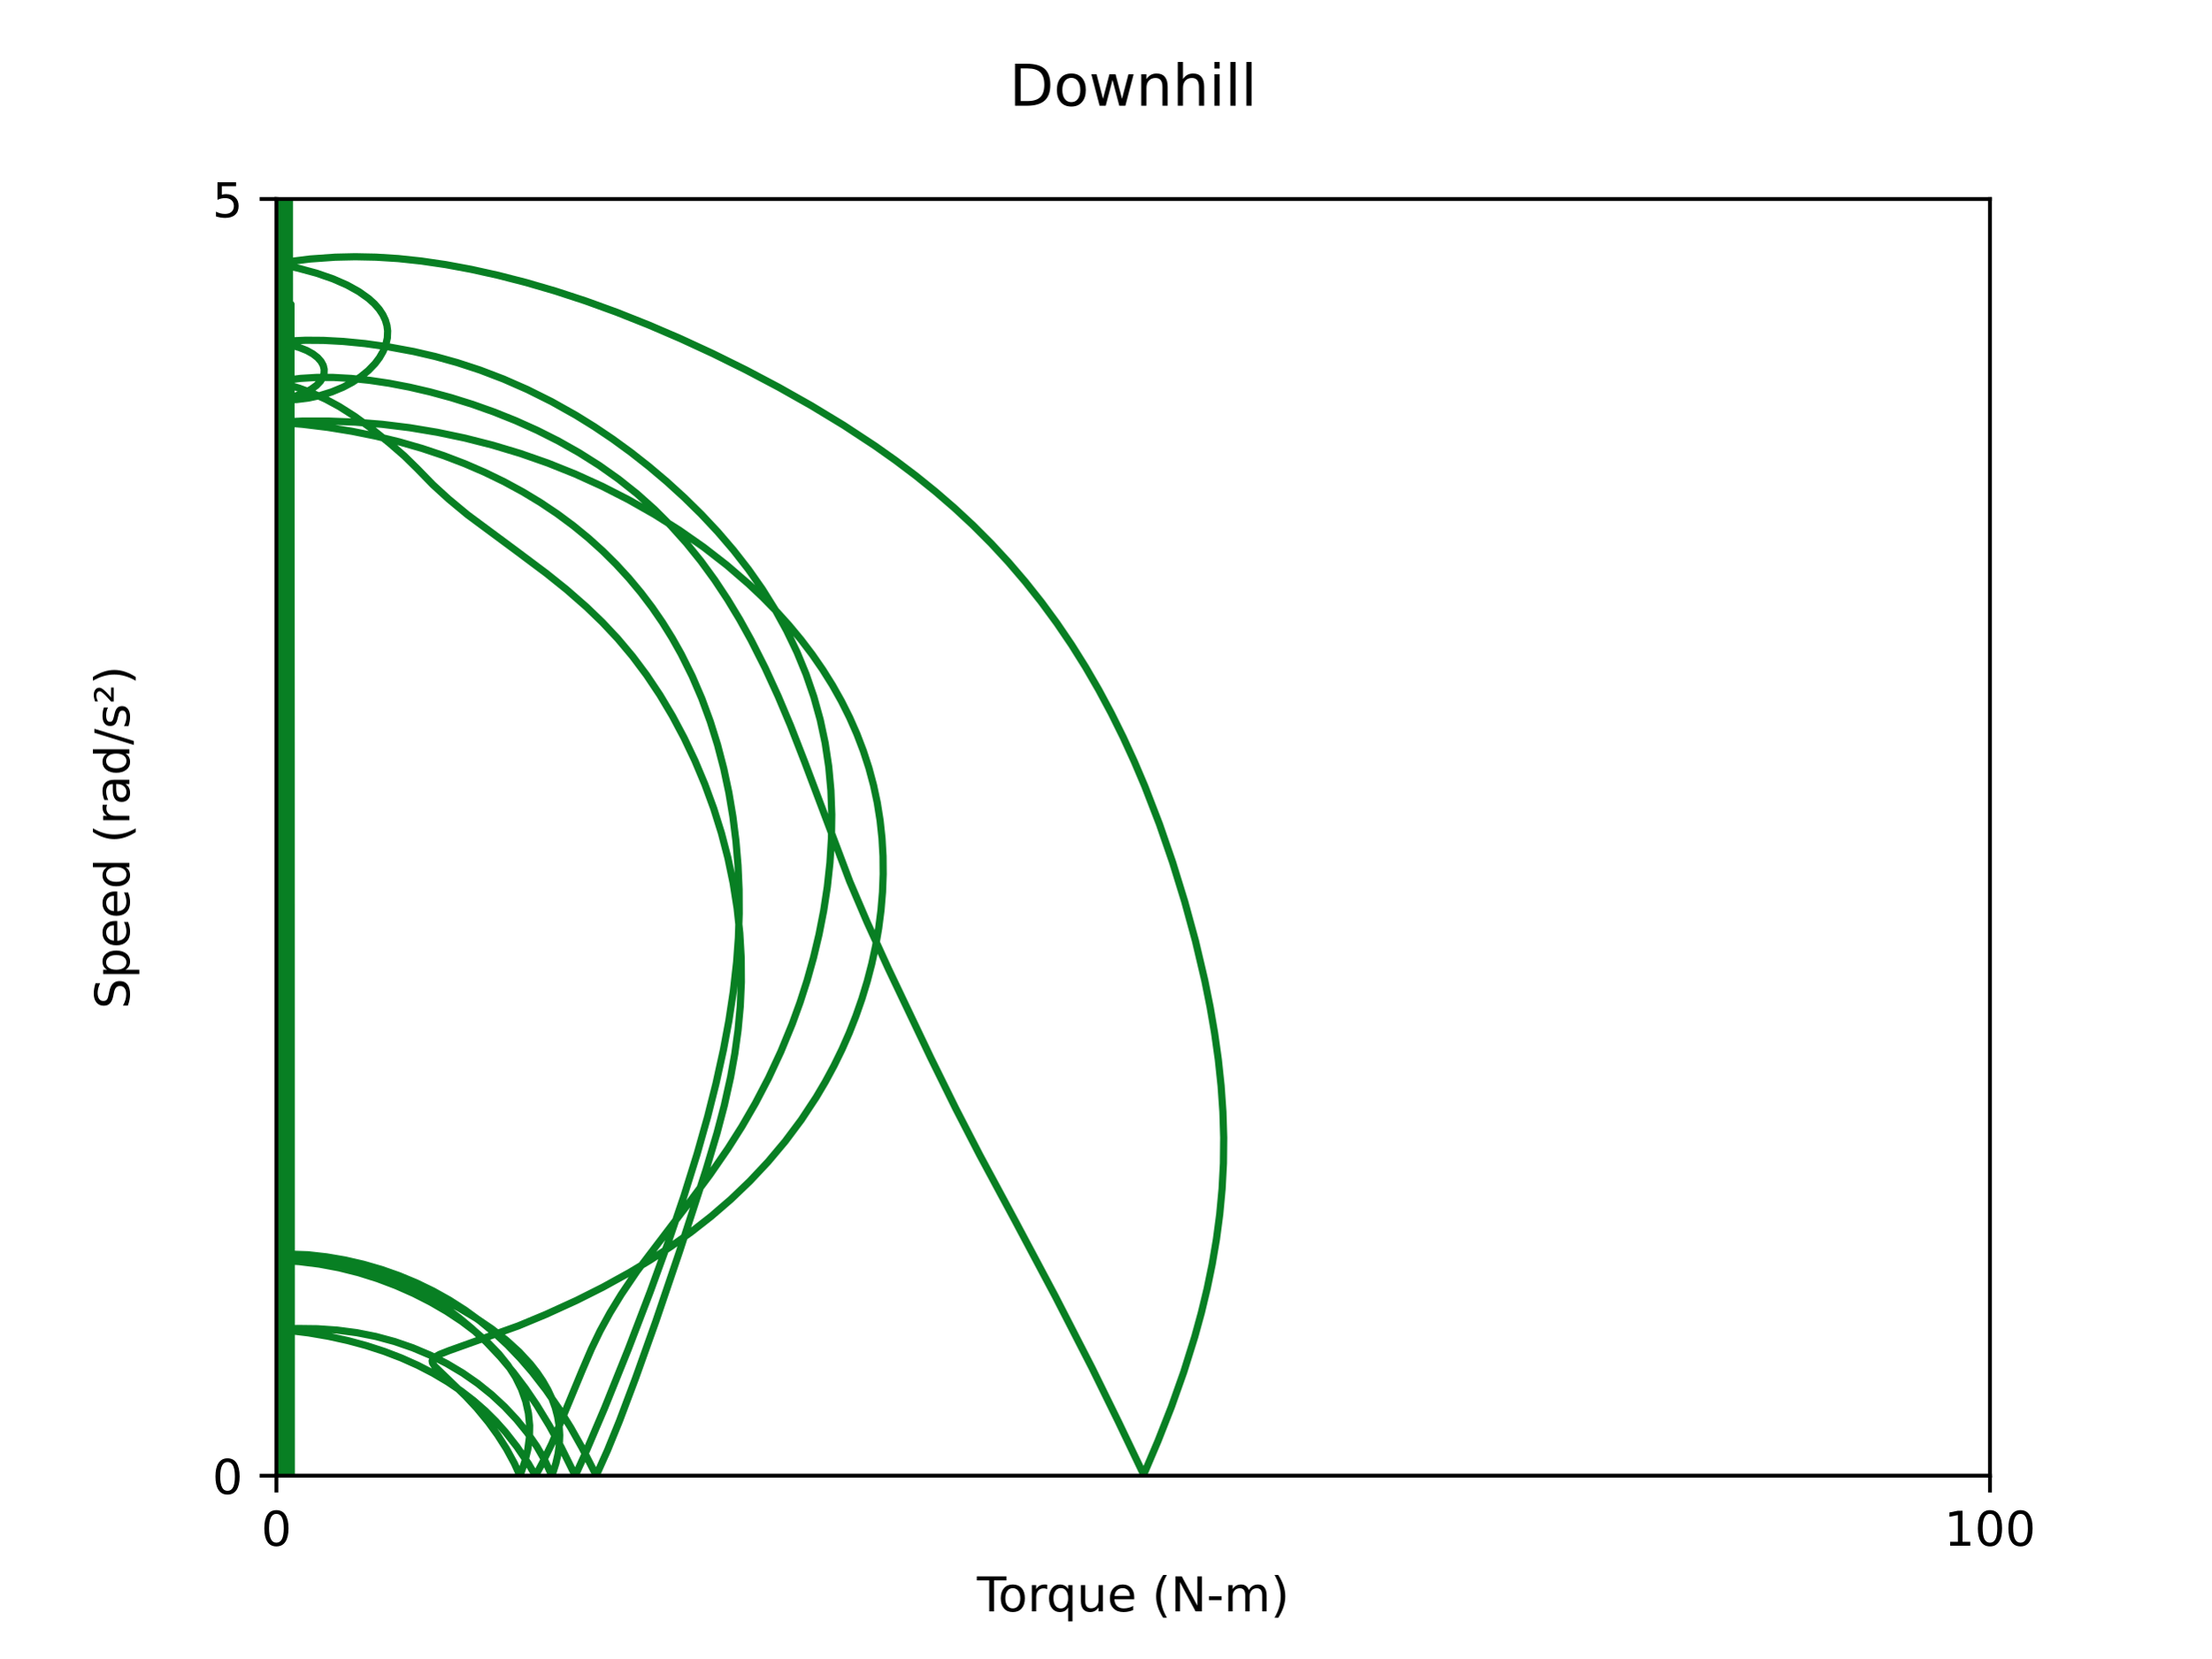
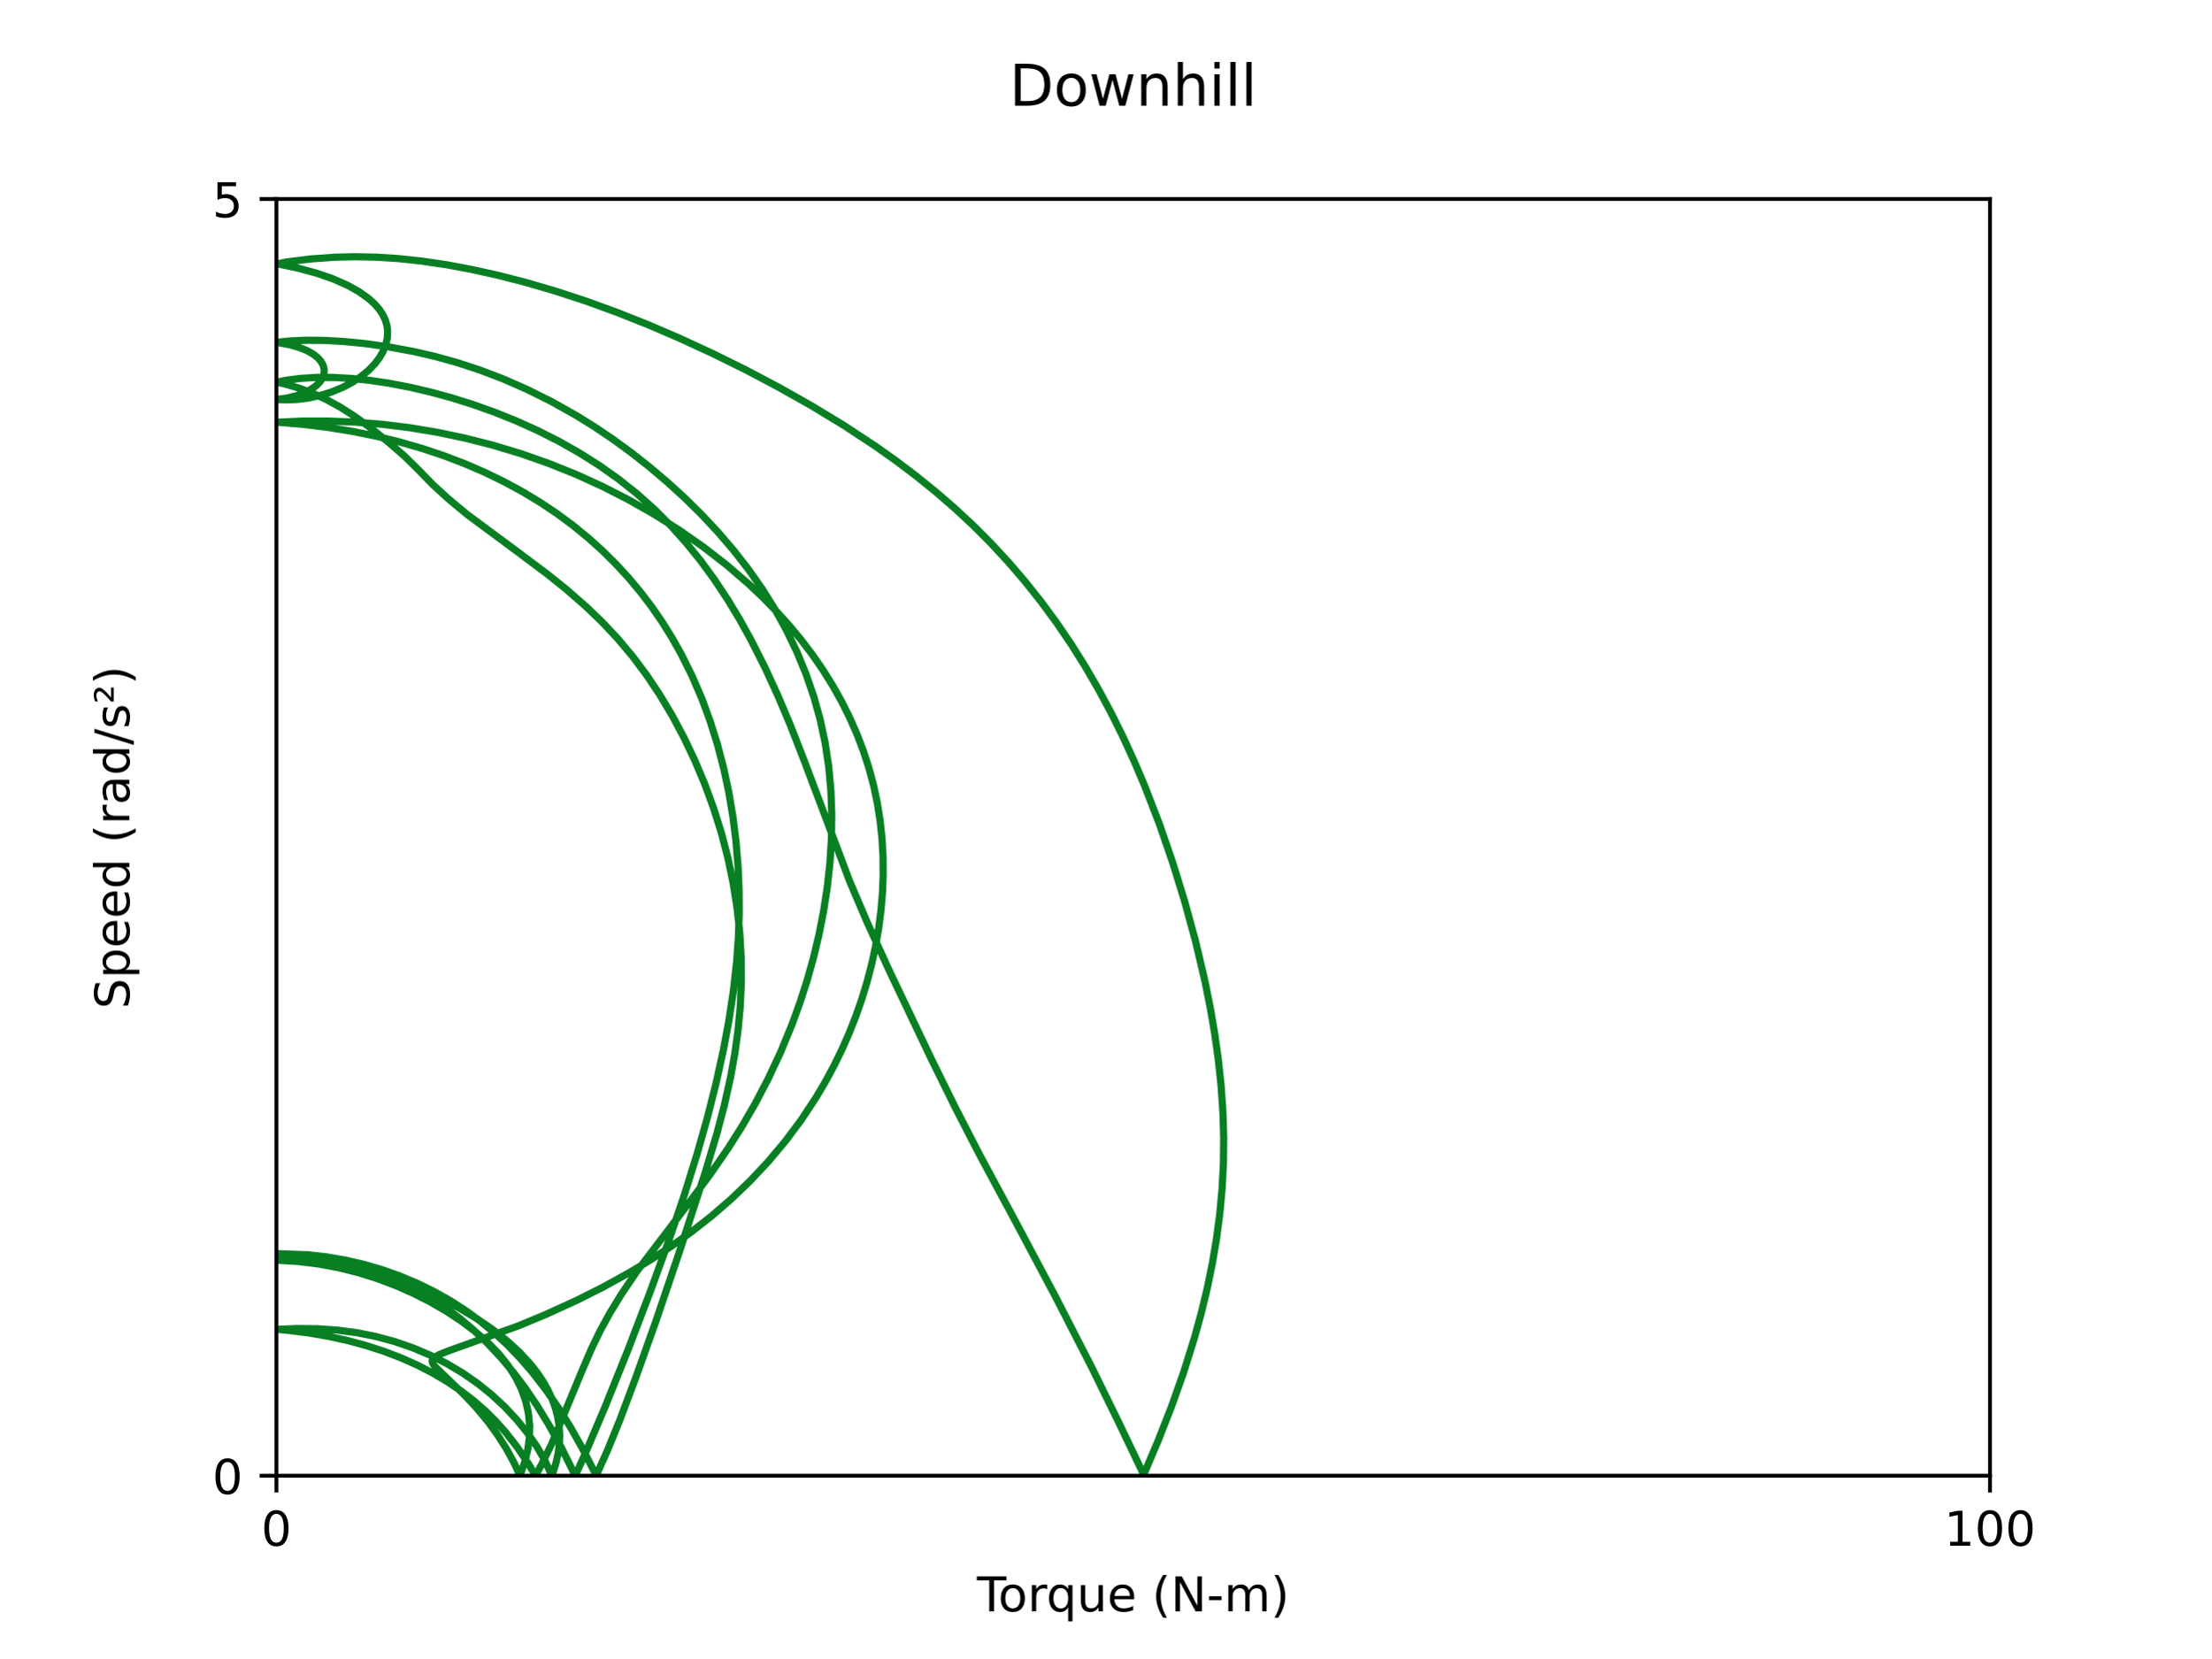
<svg xmlns="http://www.w3.org/2000/svg" xmlns:xlink="http://www.w3.org/1999/xlink" height="345.6pt" version="1.1" viewBox="0 0 460.8 345.6" width="460.8pt">
  <defs>
    <style type="text/css">*{stroke-linecap:butt;stroke-linejoin:round;}</style>
  </defs>
  <g id="figure_1">
    <g id="patch_1">
      <path d="M 0 345.6  L 460.8 345.6  L 460.8 0  L 0 0  z " style="fill:none;" />
    </g>
    <g id="axes_1">
      <g id="patch_2">
        <path d="M 57.6 307.584  L 414.72 307.584  L 414.72 41.472  L 57.6 41.472  z " style="fill:none;" />
      </g>
      <g id="matplotlib.axis_1">
        <g id="xtick_1">
          <g id="line2d_1">
-             <path clip-path="url(#p1ac6d8021a)" d="M 57.6 307.584  L 57.6 41.472  " style="fill:none;stroke:#b0b0b0;stroke-linecap:square;stroke-width:0.8;" />
-           </g>
-           <g id="line2d_2">
            <defs>
-               <path d="M 0 0  L 0 3.5  " id="mf55a0e1615" style="stroke:#000000;stroke-width:0.8;" />
+               <path d="M 0 0  L 0 3.5  " id="m8ea9e31d82" style="stroke:#000000;stroke-width:0.8;" />
            </defs>
            <g>
-               <use style="stroke:#000000;stroke-width:0.8;" x="57.6" xlink:href="#mf55a0e1615" y="307.584" />
+               <use style="stroke:#000000;stroke-width:0.8;" x="57.6" xlink:href="#m8ea9e31d82" y="307.584" />
            </g>
          </g>
          <g id="text_1">
            <g transform="translate(54.41875 322.1824)scale(0.1 -0.1)">
              <defs>
                <path d="M 31.781 66.406  Q 24.172 66.406 20.328 58.906  Q 16.5 51.422 16.5 36.375  Q 16.5 21.391 20.328 13.891  Q 24.172 6.391 31.781 6.391  Q 39.453 6.391 43.281 13.891  Q 47.125 21.391 47.125 36.375  Q 47.125 51.422 43.281 58.906  Q 39.453 66.406 31.781 66.406  z M 31.781 74.219  Q 44.047 74.219 50.516 64.516  Q 56.984 54.828 56.984 36.375  Q 56.984 17.969 50.516 8.266  Q 44.047 -1.422 31.781 -1.422  Q 19.531 -1.422 13.062 8.266  Q 6.594 17.969 6.594 36.375  Q 6.594 54.828 13.062 64.516  Q 19.531 74.219 31.781 74.219  z " id="DejaVuSans-48" />
              </defs>
              <use xlink:href="#DejaVuSans-48" />
            </g>
          </g>
        </g>
        <g id="xtick_2">
-           <g id="line2d_3">
-             <path clip-path="url(#p1ac6d8021a)" d="M 414.72 307.584  L 414.72 41.472  " style="fill:none;stroke:#b0b0b0;stroke-linecap:square;stroke-width:0.8;" />
-           </g>
-           <g id="line2d_4">
+           <g id="line2d_2">
            <g>
-               <use style="stroke:#000000;stroke-width:0.8;" x="414.72" xlink:href="#mf55a0e1615" y="307.584" />
+               <use style="stroke:#000000;stroke-width:0.8;" x="414.72" xlink:href="#m8ea9e31d82" y="307.584" />
            </g>
          </g>
          <g id="text_2">
            <g transform="translate(405.1762 322.1824)scale(0.1 -0.1)">
              <defs>
                <path d="M 12.406 8.297  L 28.516 8.297  L 28.516 63.922  L 10.984 60.406  L 10.984 69.391  L 28.422 72.906  L 38.281 72.906  L 38.281 8.297  L 54.391 8.297  L 54.391 0  L 12.406 0  z " id="DejaVuSans-49" />
              </defs>
              <use xlink:href="#DejaVuSans-49" />
              <use x="63.623" xlink:href="#DejaVuSans-48" />
              <use x="127.246" xlink:href="#DejaVuSans-48" />
            </g>
          </g>
        </g>
        <g id="text_3">
          <g transform="translate(203.6037 335.8606)scale(0.1 -0.1)">
            <defs>
              <path d="M -0.297 72.906  L 61.375 72.906  L 61.375 64.594  L 35.5 64.594  L 35.5 0  L 25.594 0  L 25.594 64.594  L -0.297 64.594  z " id="DejaVuSans-84" />
              <path d="M 30.609 48.391  Q 23.391 48.391 19.188 42.75  Q 14.984 37.109 14.984 27.297  Q 14.984 17.484 19.156 11.844  Q 23.344 6.203 30.609 6.203  Q 37.797 6.203 41.984 11.859  Q 46.188 17.531 46.188 27.297  Q 46.188 37.016 41.984 42.703  Q 37.797 48.391 30.609 48.391  z M 30.609 56  Q 42.328 56 49.016 48.375  Q 55.719 40.766 55.719 27.297  Q 55.719 13.875 49.016 6.219  Q 42.328 -1.422 30.609 -1.422  Q 18.844 -1.422 12.172 6.219  Q 5.516 13.875 5.516 27.297  Q 5.516 40.766 12.172 48.375  Q 18.844 56 30.609 56  z " id="DejaVuSans-111" />
              <path d="M 41.109 46.297  Q 39.594 47.172 37.812 47.578  Q 36.031 48 33.891 48  Q 26.266 48 22.188 43.047  Q 18.109 38.094 18.109 28.812  L 18.109 0  L 9.078 0  L 9.078 54.688  L 18.109 54.688  L 18.109 46.188  Q 20.953 51.172 25.484 53.578  Q 30.031 56 36.531 56  Q 37.453 56 38.578 55.875  Q 39.703 55.766 41.062 55.516  z " id="DejaVuSans-114" />
              <path d="M 14.797 27.297  Q 14.797 17.391 18.875 11.75  Q 22.953 6.109 30.078 6.109  Q 37.203 6.109 41.297 11.75  Q 45.406 17.391 45.406 27.297  Q 45.406 37.203 41.297 42.844  Q 37.203 48.484 30.078 48.484  Q 22.953 48.484 18.875 42.844  Q 14.797 37.203 14.797 27.297  z M 45.406 8.203  Q 42.578 3.328 38.25 0.953  Q 33.938 -1.422 27.875 -1.422  Q 17.969 -1.422 11.734 6.484  Q 5.516 14.406 5.516 27.297  Q 5.516 40.188 11.734 48.094  Q 17.969 56 27.875 56  Q 33.938 56 38.25 53.625  Q 42.578 51.266 45.406 46.391  L 45.406 54.688  L 54.391 54.688  L 54.391 -20.797  L 45.406 -20.797  z " id="DejaVuSans-113" />
              <path d="M 8.5 21.578  L 8.5 54.688  L 17.484 54.688  L 17.484 21.922  Q 17.484 14.156 20.5 10.266  Q 23.531 6.391 29.594 6.391  Q 36.859 6.391 41.078 11.031  Q 45.312 15.672 45.312 23.688  L 45.312 54.688  L 54.297 54.688  L 54.297 0  L 45.312 0  L 45.312 8.406  Q 42.047 3.422 37.719 1  Q 33.406 -1.422 27.688 -1.422  Q 18.266 -1.422 13.375 4.438  Q 8.5 10.297 8.5 21.578  z M 31.109 56  z " id="DejaVuSans-117" />
              <path d="M 56.203 29.594  L 56.203 25.203  L 14.891 25.203  Q 15.484 15.922 20.484 11.062  Q 25.484 6.203 34.422 6.203  Q 39.594 6.203 44.453 7.469  Q 49.312 8.734 54.109 11.281  L 54.109 2.781  Q 49.266 0.734 44.188 -0.344  Q 39.109 -1.422 33.891 -1.422  Q 20.797 -1.422 13.156 6.188  Q 5.516 13.812 5.516 26.812  Q 5.516 40.234 12.766 48.109  Q 20.016 56 32.328 56  Q 43.359 56 49.781 48.891  Q 56.203 41.797 56.203 29.594  z M 47.219 32.234  Q 47.125 39.594 43.094 43.984  Q 39.062 48.391 32.422 48.391  Q 24.906 48.391 20.391 44.141  Q 15.875 39.891 15.188 32.172  z " id="DejaVuSans-101" />
              <path id="DejaVuSans-32" />
              <path d="M 31 75.875  Q 24.469 64.656 21.281 53.656  Q 18.109 42.672 18.109 31.391  Q 18.109 20.125 21.312 9.062  Q 24.516 -2 31 -13.188  L 23.188 -13.188  Q 15.875 -1.703 12.234 9.375  Q 8.594 20.453 8.594 31.391  Q 8.594 42.281 12.203 53.312  Q 15.828 64.359 23.188 75.875  z " id="DejaVuSans-40" />
              <path d="M 9.812 72.906  L 23.094 72.906  L 55.422 11.922  L 55.422 72.906  L 64.984 72.906  L 64.984 0  L 51.703 0  L 19.391 60.984  L 19.391 0  L 9.812 0  z " id="DejaVuSans-78" />
              <path d="M 4.891 31.391  L 31.203 31.391  L 31.203 23.391  L 4.891 23.391  z " id="DejaVuSans-45" />
              <path d="M 52 44.188  Q 55.375 50.25 60.062 53.125  Q 64.75 56 71.094 56  Q 79.641 56 84.281 50.016  Q 88.922 44.047 88.922 33.016  L 88.922 0  L 79.891 0  L 79.891 32.719  Q 79.891 40.578 77.094 44.375  Q 74.312 48.188 68.609 48.188  Q 61.625 48.188 57.562 43.547  Q 53.516 38.922 53.516 30.906  L 53.516 0  L 44.484 0  L 44.484 32.719  Q 44.484 40.625 41.703 44.406  Q 38.922 48.188 33.109 48.188  Q 26.219 48.188 22.156 43.531  Q 18.109 38.875 18.109 30.906  L 18.109 0  L 9.078 0  L 9.078 54.688  L 18.109 54.688  L 18.109 46.188  Q 21.188 51.219 25.484 53.609  Q 29.781 56 35.688 56  Q 41.656 56 45.828 52.969  Q 50 49.953 52 44.188  z " id="DejaVuSans-109" />
              <path d="M 8.016 75.875  L 15.828 75.875  Q 23.141 64.359 26.781 53.312  Q 30.422 42.281 30.422 31.391  Q 30.422 20.453 26.781 9.375  Q 23.141 -1.703 15.828 -13.188  L 8.016 -13.188  Q 14.5 -2 17.703 9.062  Q 20.906 20.125 20.906 31.391  Q 20.906 42.672 17.703 53.656  Q 14.5 64.656 8.016 75.875  z " id="DejaVuSans-41" />
            </defs>
            <use xlink:href="#DejaVuSans-84" />
            <use x="44.084" xlink:href="#DejaVuSans-111" />
            <use x="105.266" xlink:href="#DejaVuSans-114" />
            <use x="144.629" xlink:href="#DejaVuSans-113" />
            <use x="208.105" xlink:href="#DejaVuSans-117" />
            <use x="271.484" xlink:href="#DejaVuSans-101" />
            <use x="333.008" xlink:href="#DejaVuSans-32" />
            <use x="364.795" xlink:href="#DejaVuSans-40" />
            <use x="403.809" xlink:href="#DejaVuSans-78" />
            <use x="478.613" xlink:href="#DejaVuSans-45" />
            <use x="514.697" xlink:href="#DejaVuSans-109" />
            <use x="612.109" xlink:href="#DejaVuSans-41" />
          </g>
        </g>
      </g>
      <g id="matplotlib.axis_2">
        <g id="ytick_1">
-           <g id="line2d_5">
-             <path clip-path="url(#p1ac6d8021a)" d="M 57.6 307.584  L 414.72 307.584  " style="fill:none;stroke:#b0b0b0;stroke-linecap:square;stroke-width:0.8;" />
-           </g>
-           <g id="line2d_6">
+           <g id="line2d_3">
            <defs>
-               <path d="M 0 0  L -3.5 0  " id="mfdb556726d" style="stroke:#000000;stroke-width:0.8;" />
+               <path d="M 0 0  L -3.5 0  " id="me461f2ac36" style="stroke:#000000;stroke-width:0.8;" />
            </defs>
            <g>
-               <use style="stroke:#000000;stroke-width:0.8;" x="57.6" xlink:href="#mfdb556726d" y="307.584" />
+               <use style="stroke:#000000;stroke-width:0.8;" x="57.6" xlink:href="#me461f2ac36" y="307.584" />
            </g>
          </g>
          <g id="text_4">
            <g transform="translate(44.2375 311.3832)scale(0.1 -0.1)">
              <use xlink:href="#DejaVuSans-48" />
            </g>
          </g>
        </g>
        <g id="ytick_2">
-           <g id="line2d_7">
-             <path clip-path="url(#p1ac6d8021a)" d="M 57.6 41.472  L 414.72 41.472  " style="fill:none;stroke:#b0b0b0;stroke-linecap:square;stroke-width:0.8;" />
-           </g>
-           <g id="line2d_8">
+           <g id="line2d_4">
            <g>
-               <use style="stroke:#000000;stroke-width:0.8;" x="57.6" xlink:href="#mfdb556726d" y="41.472" />
+               <use style="stroke:#000000;stroke-width:0.8;" x="57.6" xlink:href="#me461f2ac36" y="41.472" />
            </g>
          </g>
          <g id="text_5">
            <g transform="translate(44.2375 45.27122)scale(0.1 -0.1)">
              <defs>
                <path d="M 10.797 72.906  L 49.516 72.906  L 49.516 64.594  L 19.828 64.594  L 19.828 46.734  Q 21.969 47.469 24.109 47.828  Q 26.266 48.188 28.422 48.188  Q 40.625 48.188 47.75 41.5  Q 54.891 34.812 54.891 23.391  Q 54.891 11.625 47.562 5.094  Q 40.234 -1.422 26.906 -1.422  Q 22.312 -1.422 17.547 -0.641  Q 12.797 0.141 7.719 1.703  L 7.719 11.625  Q 12.109 9.234 16.797 8.062  Q 21.484 6.891 26.703 6.891  Q 35.156 6.891 40.078 11.328  Q 45.016 15.766 45.016 23.391  Q 45.016 31 40.078 35.438  Q 35.156 39.891 26.703 39.891  Q 22.75 39.891 18.812 39.016  Q 14.891 38.141 10.797 36.281  z " id="DejaVuSans-53" />
              </defs>
              <use xlink:href="#DejaVuSans-53" />
            </g>
          </g>
        </g>
        <g id="text_6">
          <g transform="translate(15.76219 174.528)rotate(-90)scale(0.1 -0.1)" />
          <g transform="translate(26.96 213.46)rotate(-90)scale(0.1 -0.1)">
            <defs>
              <path d="M 53.516 70.516  L 53.516 60.891  Q 47.906 63.578 42.922 64.891  Q 37.938 66.219 33.297 66.219  Q 25.25 66.219 20.875 63.094  Q 16.5 59.969 16.5 54.203  Q 16.5 49.359 19.406 46.891  Q 22.312 44.438 30.422 42.922  L 36.375 41.703  Q 47.406 39.594 52.656 34.297  Q 57.906 29 57.906 20.125  Q 57.906 9.516 50.797 4.047  Q 43.703 -1.422 29.984 -1.422  Q 24.812 -1.422 18.969 -0.25  Q 13.141 0.922 6.891 3.219  L 6.891 13.375  Q 12.891 10.016 18.656 8.297  Q 24.422 6.594 29.984 6.594  Q 38.422 6.594 43.016 9.906  Q 47.609 13.234 47.609 19.391  Q 47.609 24.75 44.312 27.781  Q 41.016 30.812 33.5 32.328  L 27.484 33.5  Q 16.453 35.688 11.516 40.375  Q 6.594 45.062 6.594 53.422  Q 6.594 63.094 13.406 68.656  Q 20.219 74.219 32.172 74.219  Q 37.312 74.219 42.625 73.281  Q 47.953 72.359 53.516 70.516  z " id="DejaVuSans-83" />
              <path d="M 18.109 8.203  L 18.109 -20.797  L 9.078 -20.797  L 9.078 54.688  L 18.109 54.688  L 18.109 46.391  Q 20.953 51.266 25.266 53.625  Q 29.594 56 35.594 56  Q 45.562 56 51.781 48.094  Q 58.016 40.188 58.016 27.297  Q 58.016 14.406 51.781 6.484  Q 45.562 -1.422 35.594 -1.422  Q 29.594 -1.422 25.266 0.953  Q 20.953 3.328 18.109 8.203  z M 48.688 27.297  Q 48.688 37.203 44.609 42.844  Q 40.531 48.484 33.406 48.484  Q 26.266 48.484 22.188 42.844  Q 18.109 37.203 18.109 27.297  Q 18.109 17.391 22.188 11.75  Q 26.266 6.109 33.406 6.109  Q 40.531 6.109 44.609 11.75  Q 48.688 17.391 48.688 27.297  z " id="DejaVuSans-112" />
              <path d="M 45.406 46.391  L 45.406 75.984  L 54.391 75.984  L 54.391 0  L 45.406 0  L 45.406 8.203  Q 42.578 3.328 38.25 0.953  Q 33.938 -1.422 27.875 -1.422  Q 17.969 -1.422 11.734 6.484  Q 5.516 14.406 5.516 27.297  Q 5.516 40.188 11.734 48.094  Q 17.969 56 27.875 56  Q 33.938 56 38.25 53.625  Q 42.578 51.266 45.406 46.391  z M 14.797 27.297  Q 14.797 17.391 18.875 11.75  Q 22.953 6.109 30.078 6.109  Q 37.203 6.109 41.297 11.75  Q 45.406 17.391 45.406 27.297  Q 45.406 37.203 41.297 42.844  Q 37.203 48.484 30.078 48.484  Q 22.953 48.484 18.875 42.844  Q 14.797 37.203 14.797 27.297  z " id="DejaVuSans-100" />
              <path d="M 34.281 27.484  Q 23.391 27.484 19.188 25  Q 14.984 22.516 14.984 16.5  Q 14.984 11.719 18.141 8.906  Q 21.297 6.109 26.703 6.109  Q 34.188 6.109 38.703 11.406  Q 43.219 16.703 43.219 25.484  L 43.219 27.484  z M 52.203 31.203  L 52.203 0  L 43.219 0  L 43.219 8.297  Q 40.141 3.328 35.547 0.953  Q 30.953 -1.422 24.312 -1.422  Q 15.922 -1.422 10.953 3.297  Q 6 8.016 6 15.922  Q 6 25.141 12.172 29.828  Q 18.359 34.516 30.609 34.516  L 43.219 34.516  L 43.219 35.406  Q 43.219 41.609 39.141 45  Q 35.062 48.391 27.688 48.391  Q 23 48.391 18.547 47.266  Q 14.109 46.141 10.016 43.891  L 10.016 52.203  Q 14.938 54.109 19.578 55.047  Q 24.219 56 28.609 56  Q 40.484 56 46.344 49.844  Q 52.203 43.703 52.203 31.203  z " id="DejaVuSans-97" />
              <path d="M 25.391 72.906  L 33.688 72.906  L 8.297 -9.281  L 0 -9.281  z " id="DejaVuSans-47" />
              <path d="M 44.281 53.078  L 44.281 44.578  Q 40.484 46.531 36.375 47.5  Q 32.281 48.484 27.875 48.484  Q 21.188 48.484 17.844 46.438  Q 14.5 44.391 14.5 40.281  Q 14.5 37.156 16.891 35.375  Q 19.281 33.594 26.516 31.984  L 29.594 31.297  Q 39.156 29.25 43.188 25.516  Q 47.219 21.781 47.219 15.094  Q 47.219 7.469 41.188 3.016  Q 35.156 -1.422 24.609 -1.422  Q 20.219 -1.422 15.453 -0.562  Q 10.688 0.297 5.422 2  L 5.422 11.281  Q 10.406 8.688 15.234 7.391  Q 20.062 6.109 24.812 6.109  Q 31.156 6.109 34.562 8.281  Q 37.984 10.453 37.984 14.406  Q 37.984 18.062 35.516 20.016  Q 33.062 21.969 24.703 23.781  L 21.578 24.516  Q 13.234 26.266 9.516 29.906  Q 5.812 33.547 5.812 39.891  Q 5.812 47.609 11.281 51.797  Q 16.75 56 26.812 56  Q 31.781 56 36.172 55.266  Q 40.578 54.547 44.281 53.078  z " id="DejaVuSans-115" />
              <path d="M 13.094 38.188  L 33.797 38.188  L 33.797 32.625  L 4.594 32.625  L 4.594 37.984  Q 6.25 39.5 9.328 42.234  Q 26.125 57.125 26.125 61.719  Q 26.125 64.938 23.578 66.906  Q 21.047 68.891 16.891 68.891  Q 14.359 68.891 11.375 68.031  Q 8.406 67.188 4.891 65.484  L 4.891 71.484  Q 8.641 72.859 11.891 73.531  Q 15.141 74.219 17.922 74.219  Q 25 74.219 29.25 71  Q 33.5 67.781 33.5 62.5  Q 33.5 55.719 17.328 41.844  Q 14.594 39.5 13.094 38.188  z " id="DejaVuSans-178" />
            </defs>
            <use xlink:href="#DejaVuSans-32" />
            <use x="31.787" xlink:href="#DejaVuSans-83" />
            <use x="95.264" xlink:href="#DejaVuSans-112" />
            <use x="158.74" xlink:href="#DejaVuSans-101" />
            <use x="220.264" xlink:href="#DejaVuSans-101" />
            <use x="281.787" xlink:href="#DejaVuSans-100" />
            <use x="345.264" xlink:href="#DejaVuSans-32" />
            <use x="377.051" xlink:href="#DejaVuSans-40" />
            <use x="416.064" xlink:href="#DejaVuSans-114" />
            <use x="457.178" xlink:href="#DejaVuSans-97" />
            <use x="518.457" xlink:href="#DejaVuSans-100" />
            <use x="581.934" xlink:href="#DejaVuSans-47" />
            <use x="615.625" xlink:href="#DejaVuSans-115" />
            <use x="667.725" xlink:href="#DejaVuSans-178" />
            <use x="707.812" xlink:href="#DejaVuSans-41" />
            <use x="746.826" xlink:href="#DejaVuSans-32" />
          </g>
          <g transform="translate(38.15781 174.528)rotate(-90)scale(0.1 -0.1)" />
        </g>
      </g>
-       <g id="line2d_9">
-         <path clip-path="url(#p1ac6d8021a)" d="M 57.691 346.6  L 57.709 -1  M 57.895 -1  L 57.913 346.6  M 58.479 346.6  L 58.494 -1  M 59.031 -1  L 59.058 346.6  M 59.721 346.6  L 59.745 -1  M 60.316 -1  L 60.337 346.6  M 60.536 346.6  L 60.633 63.415  L 60.683 158.622  L 60.715 346.6  L 60.715 346.6  " style="fill:none;stroke:#087f23;stroke-linecap:square;stroke-width:1.5;" />
-       </g>
-       <g id="line2d_10">
-         <path clip-path="url(#p1ac6d8021a)" d="M 109.866 304.707  L 107.734 301.563  L 105.328 298.485  L 103.321 296.236  L 101.122 294.051  L 98.717 291.946  L 96.101 289.931  L 93.282 288.023  L 90.265 286.233  L 87.057 284.575  L 83.662 283.056  L 80.089 281.685  L 76.344 280.469  L 72.451 279.415  L 68.439 278.532  L 64.338 277.826  L 60.18 277.31  L 57.809 277.078  L 61.996 276.905  L 66.163 276.956  L 70.29 277.242  L 74.358 277.777  L 78.347 278.571  L 82.237 279.624  L 86.009 280.924  L 89.643 282.458  L 93.121 284.216  L 96.427 286.185  L 99.547 288.353  L 102.468 290.706  L 105.174 293.221  L 107.653 295.87  L 109.889 298.627  L 111.856 301.466  L 113.526 304.36  L 114.868 307.282  L 115.238 306.91  L 115.854 304.957  L 116.299 303.006  L 116.563 301.06  L 116.639 299.123  L 116.52 297.198  L 116.209 295.289  L 115.711 293.398  L 115.03 291.529  L 114.169 289.685  L 113.135 287.87  L 111.931 286.087  L 110.561 284.338  L 108.205 281.787  L 105.503 279.33  L 102.487 276.978  L 99.191 274.74  L 95.655 272.626  L 91.916 270.653  L 88.011 268.845  L 83.978 267.224  L 79.85 265.816  L 75.651 264.642  L 71.4 263.728  L 67.116 263.093  L 62.819 262.738  L 58.529 262.656  L 58.096 262.687  L 62.346 262.957  L 66.546 263.483  L 70.679 264.258  L 74.727 265.274  L 78.674 266.515  L 82.502 267.963  L 86.195 269.597  L 89.73 271.396  L 93.078 273.34  L 96.206 275.409  L 99.082 277.583  L 101.672 279.847  L 103.945 282.188  L 105.87 284.593  L 107.441 287.048  L 108.667 289.541  L 109.558 292.058  L 110.124 294.588  L 110.375 297.119  L 110.322 299.64  L 109.981 302.141  L 109.382 304.609  L 108.56 307.035  L 108.242 307.335  L 107.175 304.984  L 105.533 301.964  L 103.714 299.111  L 101.794 296.462  L 99.356 293.498  L 96.993 290.965  L 93.687 287.771  L 90.539 284.73  L 90.121 284.068  L 90.053 283.635  L 90.216 283.235  L 90.629 282.844  L 91.606 282.303  L 93.577 281.524  L 108.005 276.365  L 113.796 273.953  L 120.188 271.033  L 125.617 268.308  L 131.226 265.215  L 135.494 262.642  L 139.772 259.841  L 144.022 256.806  L 148.21 253.526  L 152.301 249.993  L 156.259 246.203  L 160.051 242.164  L 163.641 237.892  L 166.997 233.4  L 170.094 228.703  L 172.008 225.465  L 173.798 222.146  L 175.458 218.751  L 176.985 215.285  L 178.374 211.756  L 179.623 208.171  L 180.726 204.54  L 181.679 200.869  L 182.479 197.166  L 183.12 193.44  L 183.6 189.698  L 183.913 185.948  L 184.055 182.199  L 184.021 178.456  L 183.808 174.727  L 183.411 171.018  L 182.826 167.335  L 182.049 163.684  L 181.079 160.073  L 179.92 156.508  L 178.578 152.994  L 177.056 149.539  L 175.359 146.149  L 173.492 142.828  L 171.459 139.579  L 169.264 136.405  L 166.913 133.309  L 164.409 130.293  L 161.759 127.36  L 158.972 124.513  L 156.057 121.755  L 151.462 117.789  L 146.627 114.036  L 141.583 110.507  L 136.358 107.209  L 130.982 104.152  L 125.481 101.345  L 119.876 98.798  L 114.191 96.52  L 108.45 94.514  L 102.676 92.778  L 96.891 91.305  L 91.118 90.094  L 85.371 89.138  L 79.662 88.434  L 74.004 87.976  L 68.41 87.757  L 62.891 87.767  L 57.74 87.995  L 63.073 88.433  L 68.299 89.072  L 73.406 89.9  L 78.387 90.91  L 83.23 92.096  L 87.926 93.449  L 92.465 94.965  L 96.839 96.635  L 101.046 98.455  L 105.083 100.417  L 108.947 102.515  L 112.634 104.743  L 116.142 107.095  L 119.471 109.565  L 122.625 112.148  L 125.606 114.837  L 128.418 117.627  L 131.067 120.515  L 133.554 123.498  L 135.885 126.574  L 138.062 129.74  L 140.087 132.993  L 141.964 136.331  L 144.237 140.902  L 146.253 145.595  L 148.018 150.389  L 149.541 155.267  L 150.829 160.209  L 151.891 165.198  L 152.734 170.224  L 153.367 175.273  L 153.795 180.334  L 154.02 185.394  L 154.046 190.443  L 153.876 195.47  L 153.514 200.467  L 152.82 206.653  L 151.892 212.758  L 150.767 218.768  L 149.209 225.843  L 147.466 232.755  L 145.251 240.594  L 142.552 249.237  L 139.392 258.532  L 135.479 269.304  L 130.882 281.324  L 125.98 293.518  L 121.766 303.406  L 119.963 307.377  L 119.596 307.007  L 116.931 301.621  L 114.482 297.156  L 111.847 292.843  L 109.49 289.374  L 106.968 286.029  L 104.267 282.819  L 101.374 279.753  L 98.276 276.849  L 95.641 274.657  L 92.865 272.596  L 89.954 270.678  L 86.914 268.914  L 83.752 267.313  L 80.474 265.884  L 77.088 264.634  L 73.598 263.571  L 70.014 262.703  L 66.343 262.037  L 62.591 261.579  L 58.772 261.339  L 57.81 261.313  L 64.176 261.533  L 68.059 261.972  L 71.918 262.633  L 75.733 263.511  L 79.491 264.601  L 83.176 265.897  L 86.775 267.396  L 90.275 269.094  L 93.66 270.987  L 96.918 273.071  L 100.036 275.341  L 103 277.783  L 105.798 280.38  L 108.428 283.118  L 110.9 285.979  L 113.786 289.707  L 116.465 293.584  L 118.957 297.592  L 121.275 301.713  L 124.252 307.53  L 126.579 302.34  L 129.082 296.198  L 132.431 287.3  L 136.692 275.35  L 141.646 260.737  L 147.102 243.934  L 149.436 236.12  L 150.952 230.355  L 152.265 224.448  L 153.13 219.628  L 153.805 214.731  L 154.267 209.762  L 154.494 204.727  L 154.463 199.633  L 154.168 194.487  L 153.609 189.293  L 152.784 184.065  L 151.694 178.833  L 150.338 173.631  L 148.728 168.494  L 146.882 163.455  L 144.821 158.545  L 142.562 153.791  L 140.125 149.215  L 137.518 144.843  L 134.749 140.698  L 131.824 136.795  L 128.751 133.133  L 125.539 129.709  L 122.228 126.517  L 118.035 122.849  L 113.886 119.521  L 107.603 114.818  L 97.406 107.267  L 93.453 103.983  L 90.208 101.019  L 87.026 97.75  L 84.277 95.05  L 81.113 92.305  L 77.236 89.188  L 73.866 86.741  L 70.713 84.739  L 67.919 83.219  L 64.845 81.825  L 62.335 80.898  L 59.637 80.098  L 57.732 79.648  L 59.457 79.273  L 62.599 78.865  L 65.93 78.661  L 69.449 78.662  L 73.154 78.865  L 77.045 79.271  L 81.106 79.877  L 85.309 80.682  L 89.626 81.684  L 94.031 82.883  L 98.496 84.281  L 102.994 85.881  L 107.496 87.686  L 111.971 89.7  L 116.384 91.925  L 120.703 94.365  L 124.893 97.014  L 128.922 99.868  L 132.756 102.918  L 136.383 106.159  L 139.808 109.585  L 143.038 113.187  L 146.08 116.958  L 148.941 120.883  L 151.629 124.944  L 154.152 129.123  L 156.523 133.404  L 159.469 139.238  L 162.195 145.182  L 164.728 151.193  L 167.667 158.738  L 177.087 183.727  L 180.717 192.23  L 185.202 202.046  L 194.007 220.551  L 199.195 231.074  L 204.138 240.658  L 211.635 254.598  L 219.947 270.227  L 227.598 285.148  L 233.076 296.326  L 238.348 307.363  L 241.332 300.343  L 244.128 293.216  L 246.696 285.973  L 248.996 278.606  L 250.361 273.623  L 251.575 268.578  L 252.628 263.471  L 253.506 258.303  L 254.197 253.079  L 254.688 247.804  L 254.968 242.483  L 255.025 237.121  L 254.858 231.722  L 254.478 226.292  L 253.899 220.836  L 253.132 215.358  L 252.188 209.865  L 251.081 204.363  L 249.139 196.117  L 246.896 187.909  L 244.389 179.775  L 241.622 171.749  L 238.578 163.865  L 236.387 158.706  L 234.062 153.635  L 231.596 148.66  L 228.987 143.787  L 226.229 139.027  L 223.318 134.386  L 220.251 129.872  L 217.035 125.494  L 213.674 121.259  L 210.176 117.175  L 206.547 113.251  L 202.793 109.491  L 198.92 105.891  L 194.934 102.443  L 190.843 99.141  L 186.652 95.976  L 182.369 92.943  L 175.8 88.624  L 169.098 84.559  L 162.305 80.724  L 155.467 77.11  L 148.627 73.727  L 141.831 70.586  L 135.117 67.698  L 128.514 65.075  L 122.053 62.728  L 115.762 60.667  L 109.672 58.888  L 103.811 57.382  L 98.208 56.138  L 92.876 55.147  L 87.804 54.401  L 82.978 53.888  L 78.386 53.598  L 74.014 53.509  L 69.848 53.604  L 64.595 53.98  L 59.7 54.6  L 57.804 54.986  L 62.106 55.886  L 65.975 56.936  L 69.382 58.115  L 72.313 59.4  L 74.782 60.771  L 76.8 62.207  L 78.026 63.315  L 79.011 64.44  L 79.765 65.576  L 80.3 66.714  L 80.633 67.846  L 80.781 68.966  L 80.717 70.432  L 80.391 71.856  L 79.84 73.228  L 79.087 74.54  L 78.154 75.782  L 76.765 77.223  L 75.168 78.529  L 73.404 79.689  L 71.514 80.691  L 69.139 81.679  L 66.709 82.435  L 64.275 82.96  L 61.873 83.261  L 59.544 83.347  L 57.689 83.266  L 57.87 83.234  L 59.929 82.934  L 61.791 82.471  L 63.423 81.87  L 64.809 81.155  L 65.934 80.346  L 66.781 79.456  L 67.261 78.664  L 67.522 77.838  L 67.554 76.993  L 67.346 76.147  L 66.89 75.317  L 66.181 74.518  L 65.211 73.763  L 63.96 73.062  L 62.387 72.428  L 60.454 71.877  L 58.119 71.428  L 57.602 71.353  L 60.443 71.057  L 63.715 70.911  L 67.414 70.939  L 71.541 71.163  L 76.073 71.605  L 80.981 72.292  L 86.234 73.266  L 90.664 74.291  L 95.272 75.569  L 100.033 77.128  L 104.917 78.995  L 109.898 81.184  L 114.947 83.702  L 120.036 86.56  L 123.86 88.932  L 127.677 91.503  L 131.473 94.271  L 135.236 97.23  L 138.952 100.373  L 142.602 103.697  L 146.158 107.195  L 149.591 110.861  L 152.873 114.69  L 155.976 118.673  L 158.87 122.798  L 161.531 127.058  L 163.944 131.441  L 166.1 135.938  L 167.989 140.54  L 169.602 145.236  L 170.93 150.016  L 171.964 154.868  L 172.703 159.781  L 173.158 164.745  L 173.343 169.749  L 173.272 174.78  L 172.957 179.819  L 172.412 184.844  L 171.65 189.831  L 170.685 194.758  L 169.531 199.601  L 168.204 204.34  L 166.719 208.955  L 165.092 213.439  L 162.725 219.198  L 160.167 224.691  L 157.451 229.897  L 154.613 234.804  L 151.686 239.422  L 147.957 244.828  L 143.478 250.844  L 132.731 264.976  L 129.489 269.768  L 127.124 273.631  L 125.052 277.414  L 123.248 281.151  L 121.328 285.621  L 114.993 300.902  L 113.051 304.88  L 111.761 307.277  L 111.307 307.093  L 110.36 305.501  L 110.36 305.501  " style="fill:none;stroke:#087f23;stroke-linecap:square;stroke-width:1.5;" />
+       <g id="line2d_5">
+         <path clip-path="url(#pc3b39025ba)" d="M 109.866 304.707  L 107.734 301.563  L 105.328 298.485  L 103.321 296.236  L 101.122 294.051  L 98.717 291.946  L 96.101 289.931  L 93.282 288.023  L 90.265 286.233  L 87.057 284.575  L 83.662 283.056  L 80.089 281.685  L 76.344 280.469  L 72.451 279.415  L 68.439 278.532  L 64.338 277.826  L 60.18 277.31  L 57.809 277.078  L 61.996 276.905  L 66.163 276.956  L 70.29 277.242  L 74.358 277.777  L 78.347 278.571  L 82.237 279.624  L 86.009 280.924  L 89.643 282.458  L 93.121 284.216  L 96.427 286.185  L 99.547 288.353  L 102.468 290.706  L 105.174 293.221  L 107.653 295.87  L 109.889 298.627  L 111.856 301.466  L 113.526 304.36  L 114.868 307.282  L 115.238 306.91  L 115.854 304.957  L 116.299 303.006  L 116.563 301.06  L 116.639 299.123  L 116.52 297.198  L 116.209 295.289  L 115.711 293.398  L 115.03 291.529  L 114.169 289.685  L 113.135 287.87  L 111.931 286.087  L 110.561 284.338  L 108.205 281.787  L 105.503 279.33  L 102.487 276.978  L 99.191 274.74  L 95.655 272.626  L 91.916 270.653  L 88.011 268.845  L 83.978 267.224  L 79.85 265.816  L 75.651 264.642  L 71.4 263.728  L 67.116 263.093  L 62.819 262.738  L 58.529 262.656  L 58.096 262.687  L 62.346 262.957  L 66.546 263.483  L 70.679 264.258  L 74.727 265.274  L 78.674 266.515  L 82.502 267.963  L 86.195 269.597  L 89.73 271.396  L 93.078 273.34  L 96.206 275.409  L 99.082 277.583  L 101.672 279.847  L 103.945 282.188  L 105.87 284.593  L 107.441 287.048  L 108.667 289.541  L 109.558 292.058  L 110.124 294.588  L 110.375 297.119  L 110.322 299.64  L 109.981 302.141  L 109.382 304.609  L 108.56 307.035  L 108.242 307.335  L 107.175 304.984  L 105.533 301.964  L 103.714 299.111  L 101.794 296.462  L 99.356 293.498  L 96.993 290.965  L 93.687 287.771  L 90.539 284.73  L 90.121 284.068  L 90.053 283.635  L 90.216 283.235  L 90.629 282.844  L 91.606 282.303  L 93.577 281.524  L 108.005 276.365  L 113.796 273.953  L 120.188 271.033  L 125.617 268.308  L 131.226 265.215  L 135.494 262.642  L 139.772 259.841  L 144.022 256.806  L 148.21 253.526  L 152.301 249.993  L 156.259 246.203  L 160.051 242.164  L 163.641 237.892  L 166.997 233.4  L 170.094 228.703  L 172.008 225.465  L 173.798 222.146  L 175.458 218.751  L 176.985 215.285  L 178.374 211.756  L 179.623 208.171  L 180.726 204.54  L 181.679 200.869  L 182.479 197.166  L 183.12 193.44  L 183.6 189.698  L 183.913 185.948  L 184.055 182.199  L 184.021 178.456  L 183.808 174.727  L 183.411 171.018  L 182.826 167.335  L 182.049 163.684  L 181.079 160.073  L 179.92 156.508  L 178.578 152.994  L 177.056 149.539  L 175.359 146.149  L 173.492 142.828  L 171.459 139.579  L 169.264 136.405  L 166.913 133.309  L 164.409 130.293  L 161.759 127.36  L 158.972 124.513  L 156.057 121.755  L 151.462 117.789  L 146.627 114.036  L 141.583 110.507  L 136.358 107.209  L 130.982 104.152  L 125.481 101.345  L 119.876 98.798  L 114.191 96.52  L 108.45 94.514  L 102.676 92.778  L 96.891 91.305  L 91.118 90.094  L 85.371 89.138  L 79.662 88.434  L 74.004 87.976  L 68.41 87.757  L 62.891 87.767  L 57.74 87.995  L 63.073 88.433  L 68.299 89.072  L 73.406 89.9  L 78.387 90.91  L 83.23 92.096  L 87.926 93.449  L 92.465 94.965  L 96.839 96.635  L 101.046 98.455  L 105.083 100.417  L 108.947 102.515  L 112.634 104.743  L 116.142 107.095  L 119.471 109.565  L 122.625 112.148  L 125.606 114.837  L 128.418 117.627  L 131.067 120.515  L 133.554 123.498  L 135.885 126.574  L 138.062 129.74  L 140.087 132.993  L 141.964 136.331  L 144.237 140.902  L 146.253 145.595  L 148.018 150.389  L 149.541 155.267  L 150.829 160.209  L 151.891 165.198  L 152.734 170.224  L 153.367 175.273  L 153.795 180.334  L 154.02 185.394  L 154.046 190.443  L 153.876 195.47  L 153.514 200.467  L 152.82 206.653  L 151.892 212.758  L 150.767 218.768  L 149.209 225.843  L 147.466 232.755  L 145.251 240.594  L 142.552 249.237  L 139.392 258.532  L 135.479 269.304  L 130.882 281.324  L 125.98 293.518  L 121.766 303.406  L 119.963 307.377  L 119.596 307.007  L 116.931 301.621  L 114.482 297.156  L 111.847 292.843  L 109.49 289.374  L 106.968 286.029  L 104.267 282.819  L 101.374 279.753  L 98.276 276.849  L 95.641 274.657  L 92.865 272.596  L 89.954 270.678  L 86.914 268.914  L 83.752 267.313  L 80.474 265.884  L 77.088 264.634  L 73.598 263.571  L 70.014 262.703  L 66.343 262.037  L 62.591 261.579  L 58.772 261.339  L 57.81 261.313  L 64.176 261.533  L 68.059 261.972  L 71.918 262.633  L 75.733 263.511  L 79.491 264.601  L 83.176 265.897  L 86.775 267.396  L 90.275 269.094  L 93.66 270.987  L 96.918 273.071  L 100.036 275.341  L 103 277.783  L 105.798 280.38  L 108.428 283.118  L 110.9 285.979  L 113.786 289.707  L 116.465 293.584  L 118.957 297.592  L 121.275 301.713  L 124.252 307.53  L 126.579 302.34  L 129.082 296.198  L 132.431 287.3  L 136.692 275.35  L 141.646 260.737  L 147.102 243.934  L 149.436 236.12  L 150.952 230.355  L 152.265 224.448  L 153.13 219.628  L 153.805 214.731  L 154.267 209.762  L 154.494 204.727  L 154.463 199.633  L 154.168 194.487  L 153.609 189.293  L 152.784 184.065  L 151.694 178.833  L 150.338 173.631  L 148.728 168.494  L 146.882 163.455  L 144.821 158.545  L 142.562 153.791  L 140.125 149.215  L 137.518 144.843  L 134.749 140.698  L 131.824 136.795  L 128.751 133.133  L 125.539 129.709  L 122.228 126.517  L 118.035 122.849  L 113.886 119.521  L 107.603 114.818  L 97.406 107.267  L 93.453 103.983  L 90.208 101.019  L 87.026 97.75  L 84.277 95.05  L 81.113 92.305  L 77.236 89.188  L 73.866 86.741  L 70.713 84.739  L 67.919 83.219  L 64.845 81.825  L 62.335 80.898  L 59.637 80.098  L 57.732 79.648  L 59.457 79.273  L 62.599 78.865  L 65.93 78.661  L 69.449 78.662  L 73.154 78.865  L 77.045 79.271  L 81.106 79.877  L 85.309 80.682  L 89.626 81.684  L 94.031 82.883  L 98.496 84.281  L 102.994 85.881  L 107.496 87.686  L 111.971 89.7  L 116.384 91.925  L 120.703 94.365  L 124.893 97.014  L 128.922 99.868  L 132.756 102.918  L 136.383 106.159  L 139.808 109.585  L 143.038 113.187  L 146.08 116.958  L 148.941 120.883  L 151.629 124.944  L 154.152 129.123  L 156.523 133.404  L 159.469 139.238  L 162.195 145.182  L 164.728 151.193  L 167.667 158.738  L 177.087 183.727  L 180.717 192.23  L 185.202 202.046  L 194.007 220.551  L 199.195 231.074  L 204.138 240.658  L 211.635 254.598  L 219.947 270.227  L 227.598 285.148  L 233.076 296.326  L 238.348 307.363  L 241.332 300.343  L 244.128 293.216  L 246.696 285.973  L 248.996 278.606  L 250.361 273.623  L 251.575 268.578  L 252.628 263.471  L 253.506 258.303  L 254.197 253.079  L 254.688 247.804  L 254.968 242.483  L 255.025 237.121  L 254.858 231.722  L 254.478 226.292  L 253.899 220.836  L 253.132 215.358  L 252.188 209.865  L 251.081 204.363  L 249.139 196.117  L 246.896 187.909  L 244.389 179.775  L 241.622 171.749  L 238.578 163.865  L 236.387 158.706  L 234.062 153.635  L 231.596 148.66  L 228.987 143.787  L 226.229 139.027  L 223.318 134.386  L 220.251 129.872  L 217.035 125.494  L 213.674 121.259  L 210.176 117.175  L 206.547 113.251  L 202.793 109.491  L 198.92 105.891  L 194.934 102.443  L 190.843 99.141  L 186.652 95.976  L 182.369 92.943  L 175.8 88.624  L 169.098 84.559  L 162.305 80.724  L 155.467 77.11  L 148.627 73.727  L 141.831 70.586  L 135.117 67.698  L 128.514 65.075  L 122.053 62.728  L 115.762 60.667  L 109.672 58.888  L 103.811 57.382  L 98.208 56.138  L 92.876 55.147  L 87.804 54.401  L 82.978 53.888  L 78.386 53.598  L 74.014 53.509  L 69.848 53.604  L 64.595 53.98  L 59.7 54.6  L 57.804 54.986  L 62.106 55.886  L 65.975 56.936  L 69.382 58.115  L 72.313 59.4  L 74.782 60.771  L 76.8 62.207  L 78.026 63.315  L 79.011 64.44  L 79.765 65.576  L 80.3 66.714  L 80.633 67.846  L 80.781 68.966  L 80.717 70.432  L 80.391 71.856  L 79.84 73.228  L 79.087 74.54  L 78.154 75.782  L 76.765 77.223  L 75.168 78.529  L 73.404 79.689  L 71.514 80.691  L 69.139 81.679  L 66.709 82.435  L 64.275 82.96  L 61.873 83.261  L 59.544 83.347  L 57.689 83.266  L 57.87 83.234  L 59.929 82.934  L 61.791 82.471  L 63.423 81.87  L 64.809 81.155  L 65.934 80.346  L 66.781 79.456  L 67.261 78.664  L 67.522 77.838  L 67.554 76.993  L 67.346 76.147  L 66.89 75.317  L 66.181 74.518  L 65.211 73.763  L 63.96 73.062  L 62.387 72.428  L 60.454 71.877  L 58.119 71.428  L 57.602 71.353  L 60.443 71.057  L 63.715 70.911  L 67.414 70.939  L 71.541 71.163  L 76.073 71.605  L 80.981 72.292  L 86.234 73.266  L 90.664 74.291  L 95.272 75.569  L 100.033 77.128  L 104.917 78.995  L 109.898 81.184  L 114.947 83.702  L 120.036 86.56  L 123.86 88.932  L 127.677 91.503  L 131.473 94.271  L 135.236 97.23  L 138.952 100.373  L 142.602 103.697  L 146.158 107.195  L 149.591 110.861  L 152.873 114.69  L 155.976 118.673  L 158.87 122.798  L 161.531 127.058  L 163.944 131.441  L 166.1 135.938  L 167.989 140.54  L 169.602 145.236  L 170.93 150.016  L 171.964 154.868  L 172.703 159.781  L 173.158 164.745  L 173.343 169.749  L 173.272 174.78  L 172.957 179.819  L 172.412 184.844  L 171.65 189.831  L 170.685 194.758  L 169.531 199.601  L 168.204 204.34  L 166.719 208.955  L 165.092 213.439  L 162.725 219.198  L 160.167 224.691  L 157.451 229.897  L 154.613 234.804  L 151.686 239.422  L 147.957 244.828  L 143.478 250.844  L 132.731 264.976  L 129.489 269.768  L 127.124 273.631  L 125.052 277.414  L 123.248 281.151  L 121.328 285.621  L 114.993 300.902  L 113.051 304.88  L 111.761 307.277  L 111.307 307.093  L 110.36 305.501  L 110.36 305.501  " style="fill:none;stroke:#087f23;stroke-linecap:square;stroke-width:1.5;" />
      </g>
      <g id="patch_3">
        <path d="M 57.6 307.584  L 57.6 41.472  " style="fill:none;stroke:#000000;stroke-linecap:square;stroke-linejoin:miter;stroke-width:0.8;" />
      </g>
      <g id="patch_4">
        <path d="M 414.72 307.584  L 414.72 41.472  " style="fill:none;stroke:#000000;stroke-linecap:square;stroke-linejoin:miter;stroke-width:0.8;" />
      </g>
      <g id="patch_5">
        <path d="M 57.6 307.584  L 414.72 307.584  " style="fill:none;stroke:#000000;stroke-linecap:square;stroke-linejoin:miter;stroke-width:0.8;" />
      </g>
      <g id="patch_6">
        <path d="M 57.6 41.472  L 414.72 41.472  " style="fill:none;stroke:#000000;stroke-linecap:square;stroke-linejoin:miter;stroke-width:0.8;" />
      </g>
      <g id="text_7">
        <g transform="translate(236.16 8.59725)scale(0.12 -0.12)" />
        <g transform="translate(206.5425 22.03462)scale(0.12 -0.12)">
          <defs>
            <path d="M 19.672 64.797  L 19.672 8.109  L 31.594 8.109  Q 46.688 8.109 53.688 14.938  Q 60.688 21.781 60.688 36.531  Q 60.688 51.172 53.688 57.984  Q 46.688 64.797 31.594 64.797  z M 9.812 72.906  L 30.078 72.906  Q 51.266 72.906 61.172 64.094  Q 71.094 55.281 71.094 36.531  Q 71.094 17.672 61.125 8.828  Q 51.172 0 30.078 0  L 9.812 0  z " id="DejaVuSans-68" />
            <path d="M 4.203 54.688  L 13.188 54.688  L 24.422 12.016  L 35.594 54.688  L 46.188 54.688  L 57.422 12.016  L 68.609 54.688  L 77.594 54.688  L 63.281 0  L 52.688 0  L 40.922 44.828  L 29.109 0  L 18.5 0  z " id="DejaVuSans-119" />
            <path d="M 54.891 33.016  L 54.891 0  L 45.906 0  L 45.906 32.719  Q 45.906 40.484 42.875 44.328  Q 39.844 48.188 33.797 48.188  Q 26.516 48.188 22.312 43.547  Q 18.109 38.922 18.109 30.906  L 18.109 0  L 9.078 0  L 9.078 54.688  L 18.109 54.688  L 18.109 46.188  Q 21.344 51.125 25.703 53.562  Q 30.078 56 35.797 56  Q 45.219 56 50.047 50.172  Q 54.891 44.344 54.891 33.016  z " id="DejaVuSans-110" />
            <path d="M 54.891 33.016  L 54.891 0  L 45.906 0  L 45.906 32.719  Q 45.906 40.484 42.875 44.328  Q 39.844 48.188 33.797 48.188  Q 26.516 48.188 22.312 43.547  Q 18.109 38.922 18.109 30.906  L 18.109 0  L 9.078 0  L 9.078 75.984  L 18.109 75.984  L 18.109 46.188  Q 21.344 51.125 25.703 53.562  Q 30.078 56 35.797 56  Q 45.219 56 50.047 50.172  Q 54.891 44.344 54.891 33.016  z " id="DejaVuSans-104" />
            <path d="M 9.422 54.688  L 18.406 54.688  L 18.406 0  L 9.422 0  z M 9.422 75.984  L 18.406 75.984  L 18.406 64.594  L 9.422 64.594  z " id="DejaVuSans-105" />
            <path d="M 9.422 75.984  L 18.406 75.984  L 18.406 0  L 9.422 0  z " id="DejaVuSans-108" />
          </defs>
          <use xlink:href="#DejaVuSans-32" />
          <use x="31.787" xlink:href="#DejaVuSans-68" />
          <use x="108.789" xlink:href="#DejaVuSans-111" />
          <use x="169.971" xlink:href="#DejaVuSans-119" />
          <use x="251.758" xlink:href="#DejaVuSans-110" />
          <use x="315.137" xlink:href="#DejaVuSans-104" />
          <use x="378.516" xlink:href="#DejaVuSans-105" />
          <use x="406.299" xlink:href="#DejaVuSans-108" />
          <use x="434.082" xlink:href="#DejaVuSans-108" />
          <use x="461.865" xlink:href="#DejaVuSans-32" />
        </g>
        <g transform="translate(236.16 35.472)scale(0.12 -0.12)" />
      </g>
    </g>
  </g>
  <defs>
-     <clipPath id="p1ac6d8021a">
+     <clipPath id="pc3b39025ba">
      <rect height="266.112" width="357.12" x="57.6" y="41.472" />
    </clipPath>
  </defs>
</svg>
